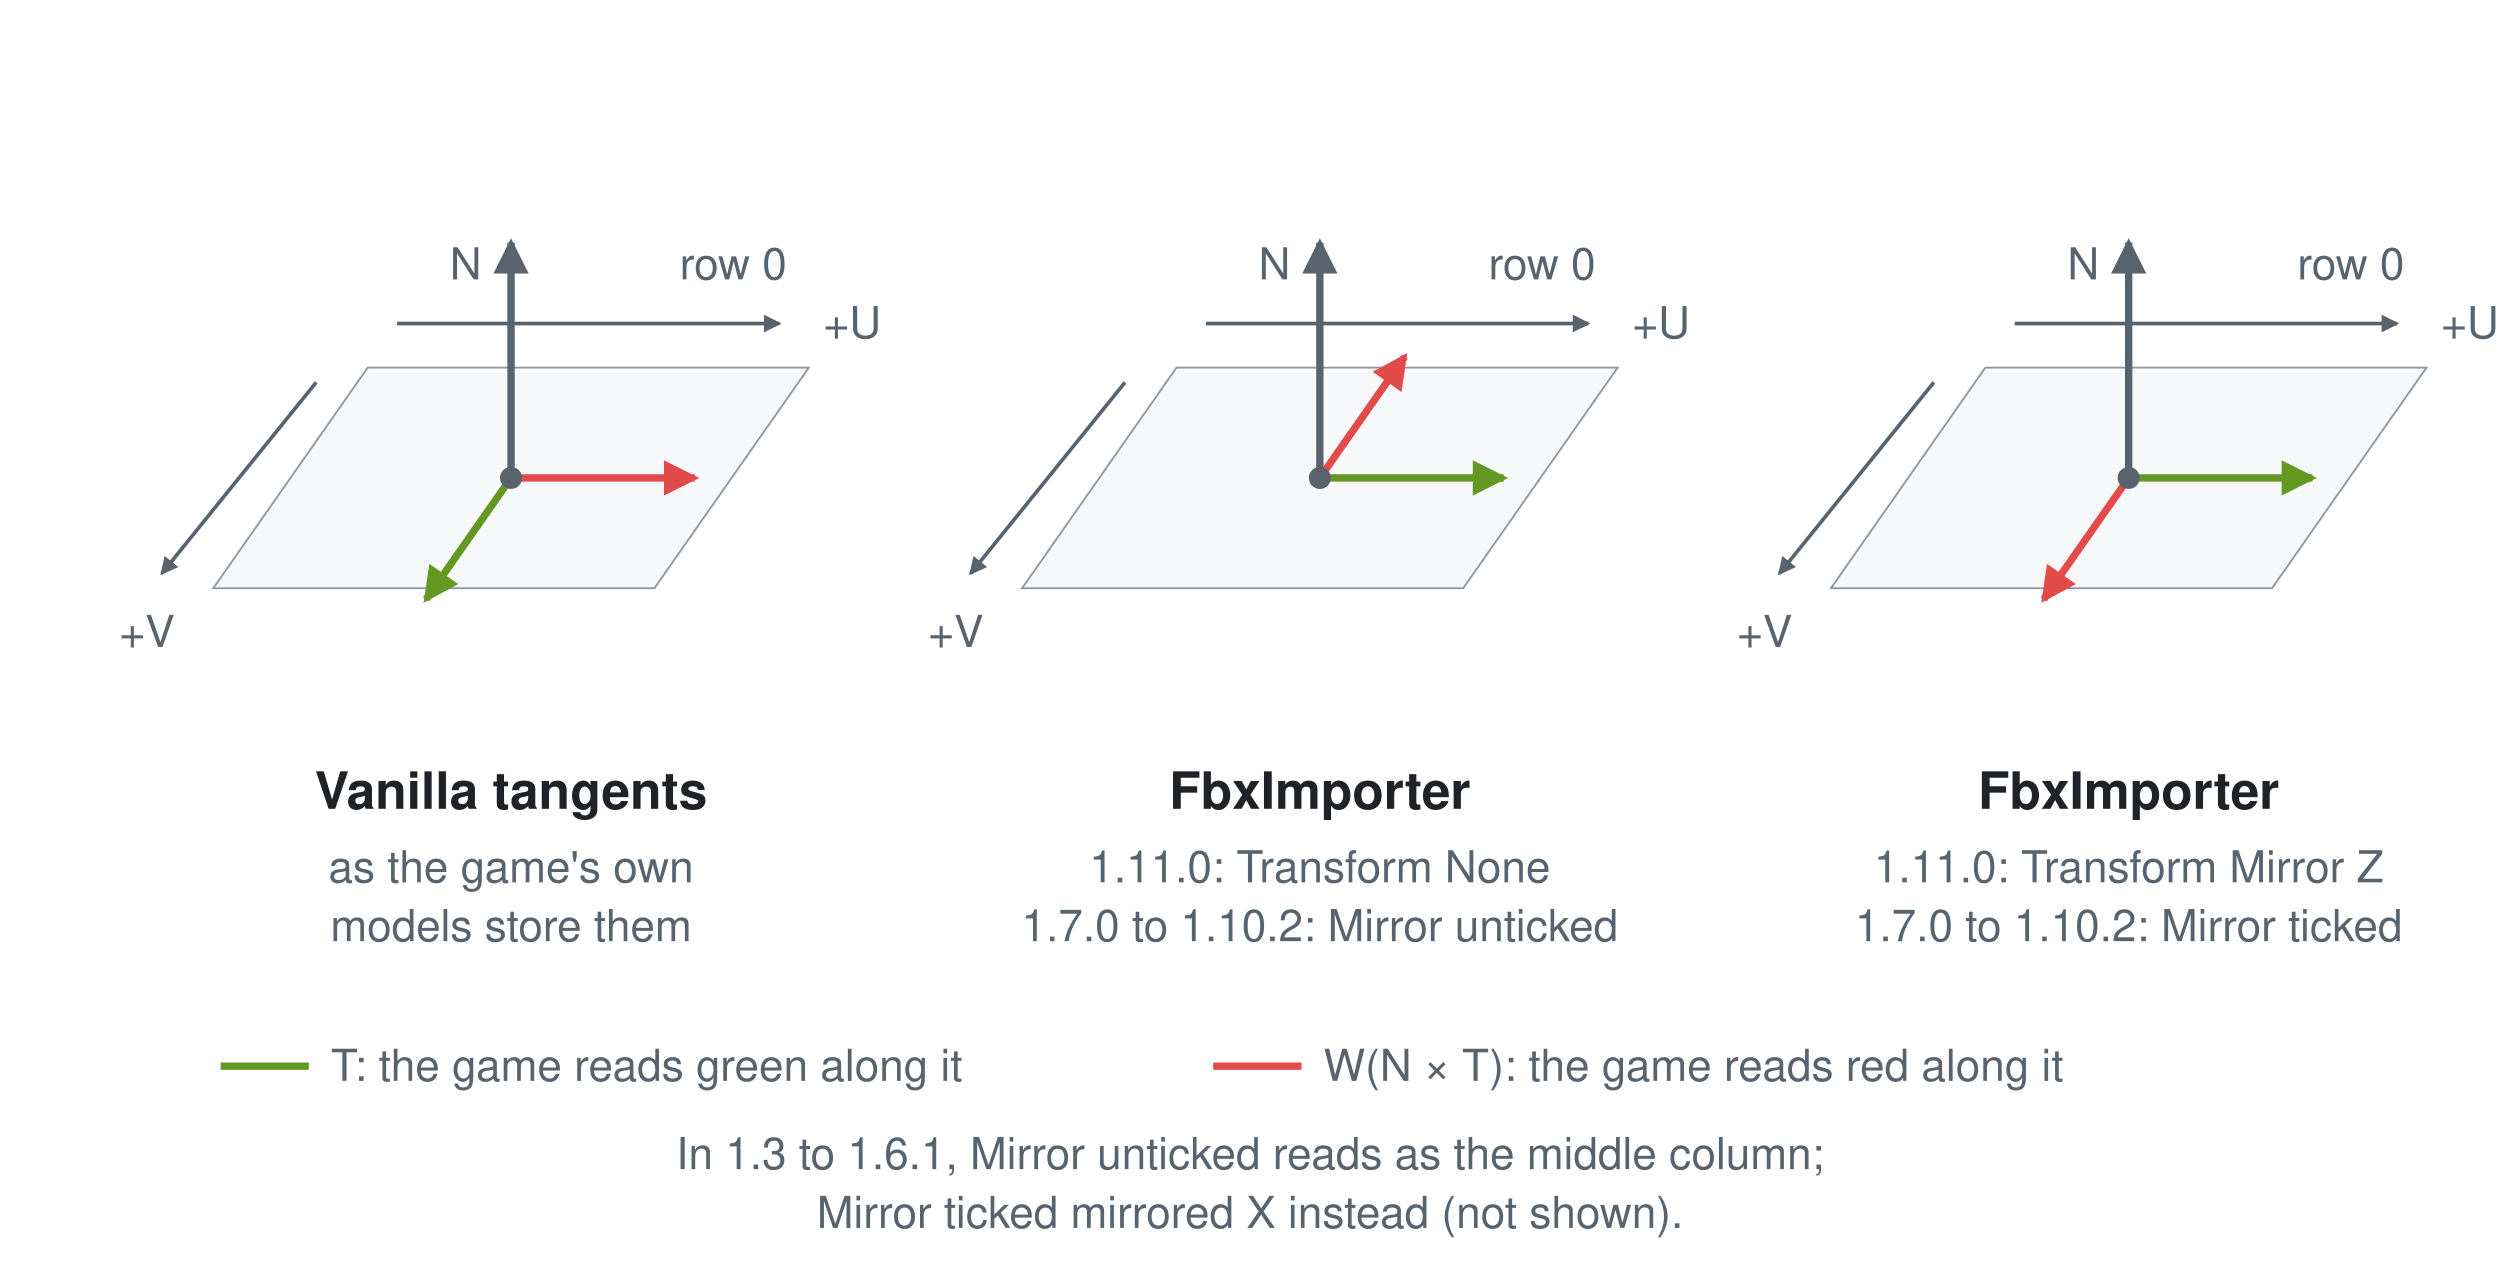
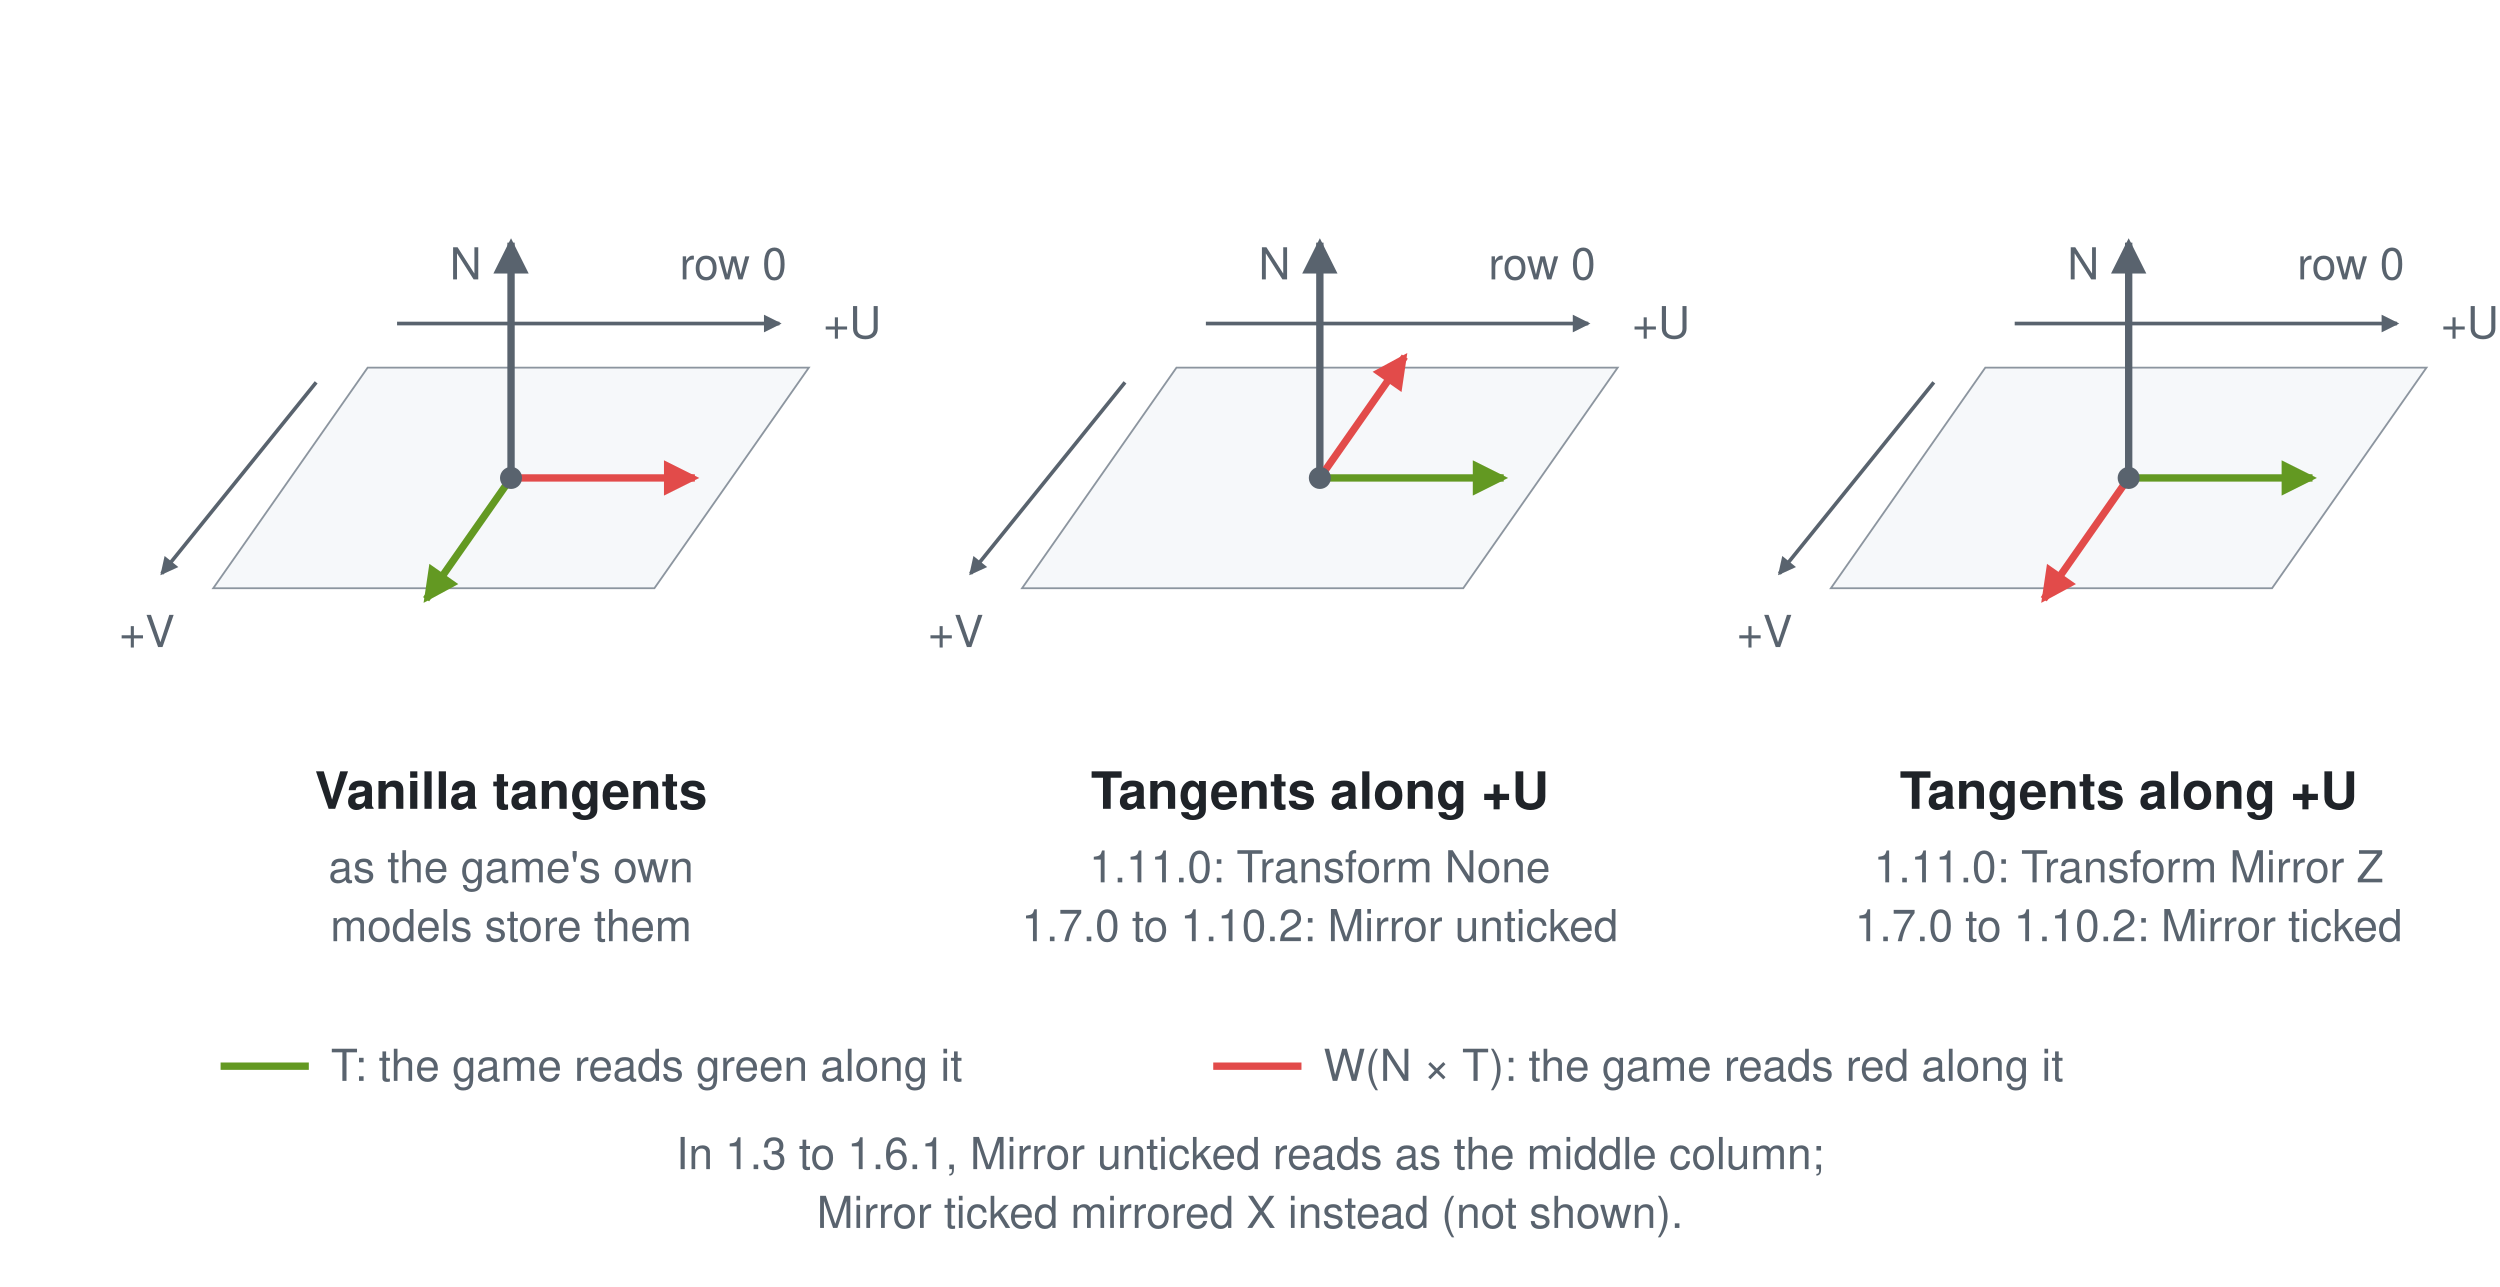
<svg xmlns="http://www.w3.org/2000/svg" width="680" height="350" viewBox="0 0 680 350" role="img">
  <style>
.t{fill:#1f2328;font:14px -apple-system,"Segoe UI",Helvetica,Arial,sans-serif}
.h{font-weight:600}
.s{fill:#59636e;font:12px -apple-system,"Segoe UI",Helvetica,Arial,sans-serif}
.o{stroke:#59636e}
.of{fill:#59636e}
.p{fill:#f6f8fa;stroke:#8c959f}
.g{stroke:#8c959f}
@media (prefers-color-scheme: dark){
.t{fill:#e6edf3}
.s{fill:#9198a1}
.o{stroke:#9198a1}
.of{fill:#9198a1}
.p{fill:#151b23;stroke:#656c76}
.g{stroke:#656c76}
}
</style>
  <defs>
    <marker id="ar" viewBox="0 0 10 10" refX="8" refY="5" markerWidth="6" markerHeight="6" orient="auto">
      <path d="M1 1L9 5L1 9z" fill="#E24B4A" />
    </marker>
    <marker id="ag" viewBox="0 0 10 10" refX="8" refY="5" markerWidth="6" markerHeight="6" orient="auto">
      <path d="M1 1L9 5L1 9z" fill="#639922" />
    </marker>
    <marker id="ab" viewBox="0 0 10 10" refX="8" refY="5" markerWidth="6" markerHeight="6" orient="auto">
      <path d="M1 1L9 5L1 9z" fill="#378ADD" />
    </marker>
    <marker id="ao" viewBox="0 0 10 10" refX="8" refY="5" markerWidth="6" markerHeight="6" orient="auto">
      <path class="of" d="M1 1L9 5L1 9z" />
    </marker>
  </defs>
  <polygon class="p" points="100,100 220,100 178,160 58,160" stroke-width="0.5" />
  <line x1="108" y1="88" x2="212" y2="88" class="o" stroke-width="1" marker-end="url(#ao)" />
  <text class="s" x="224" y="92" text-anchor="start">+U</text>
  <line x1="86" y1="104" x2="44" y2="156" class="o" stroke-width="1" marker-end="url(#ao)" />
  <text class="s" x="40" y="176" text-anchor="middle">+V</text>
  <text class="s" x="214" y="76" text-anchor="end">row 0</text>
  <line x1="139" y1="130" x2="139" y2="66" class="o" stroke-width="2" marker-end="url(#ao)" />
  <text class="s" x="131" y="76" text-anchor="end">N</text>
  <line x1="139" y1="130" x2="115.9" y2="163" stroke="#639922" stroke-width="2" marker-end="url(#ag)" />
  <line x1="139" y1="130" x2="189" y2="130" stroke="#E24B4A" stroke-width="2" marker-end="url(#ar)" />
  <circle cx="139" cy="130" r="3" class="of" />
  <text class="t h" x="139" y="220" text-anchor="middle">Vanilla tangents</text>
  <text class="s" x="139" y="240" text-anchor="middle">as the game's own</text>
  <text class="s" x="139" y="256" text-anchor="middle">models store them</text>
  <polygon class="p" points="320,100 440,100 398,160 278,160" stroke-width="0.5" />
  <line x1="328" y1="88" x2="432" y2="88" class="o" stroke-width="1" marker-end="url(#ao)" />
  <text class="s" x="444" y="92" text-anchor="start">+U</text>
  <line x1="306" y1="104" x2="264" y2="156" class="o" stroke-width="1" marker-end="url(#ao)" />
  <text class="s" x="260" y="176" text-anchor="middle">+V</text>
  <text class="s" x="434" y="76" text-anchor="end">row 0</text>
  <line x1="359" y1="130" x2="359" y2="66" class="o" stroke-width="2" marker-end="url(#ao)" />
  <text class="s" x="351" y="76" text-anchor="end">N</text>
  <line x1="359" y1="130" x2="409" y2="130" stroke="#639922" stroke-width="2" marker-end="url(#ag)" />
  <line x1="359" y1="130" x2="382.1" y2="97" stroke="#E24B4A" stroke-width="2" marker-end="url(#ar)" />
  <circle cx="359" cy="130" r="3" class="of" />
-   <text class="t h" x="359" y="220" text-anchor="middle">FbxImporter</text>
+   <text class="t h" x="359" y="220" text-anchor="middle">Tangents along +U</text>
  <text class="s" x="359" y="240" text-anchor="middle">1.11.0: Transform None</text>
  <text class="s" x="359" y="256" text-anchor="middle">1.7.0 to 1.10.2: Mirror unticked</text>
  <polygon class="p" points="540,100 660,100 618,160 498,160" stroke-width="0.5" />
  <line x1="548" y1="88" x2="652" y2="88" class="o" stroke-width="1" marker-end="url(#ao)" />
  <text class="s" x="664" y="92" text-anchor="start">+U</text>
  <line x1="526" y1="104" x2="484" y2="156" class="o" stroke-width="1" marker-end="url(#ao)" />
  <text class="s" x="480" y="176" text-anchor="middle">+V</text>
  <text class="s" x="654" y="76" text-anchor="end">row 0</text>
  <line x1="579" y1="130" x2="579" y2="66" class="o" stroke-width="2" marker-end="url(#ao)" />
  <text class="s" x="571" y="76" text-anchor="end">N</text>
  <line x1="579" y1="130" x2="629" y2="130" stroke="#639922" stroke-width="2" marker-end="url(#ag)" />
  <line x1="579" y1="130" x2="555.9" y2="163" stroke="#E24B4A" stroke-width="2" marker-end="url(#ar)" />
  <circle cx="579" cy="130" r="3" class="of" />
-   <text class="t h" x="579" y="220" text-anchor="middle">FbxImporter</text>
+   <text class="t h" x="579" y="220" text-anchor="middle">Tangents along +U</text>
  <text class="s" x="579" y="240" text-anchor="middle">1.11.0: Transform Mirror Z</text>
  <text class="s" x="579" y="256" text-anchor="middle">1.7.0 to 1.10.2: Mirror ticked</text>
  <line x1="60" y1="290" x2="84" y2="290" stroke="#639922" stroke-width="2" />
  <text class="s" x="90" y="294" text-anchor="start">T: the game reads green along it</text>
  <line x1="330" y1="290" x2="354" y2="290" stroke="#E24B4A" stroke-width="2" />
  <text class="s" x="360" y="294" text-anchor="start">W(N × T): the game reads red along it</text>
  <text class="s" x="340" y="318" text-anchor="middle">In 1.3 to 1.6.1, Mirror unticked reads as the middle column;</text>
  <text class="s" x="340" y="334" text-anchor="middle">Mirror ticked mirrored X instead (not shown).</text>
</svg>
